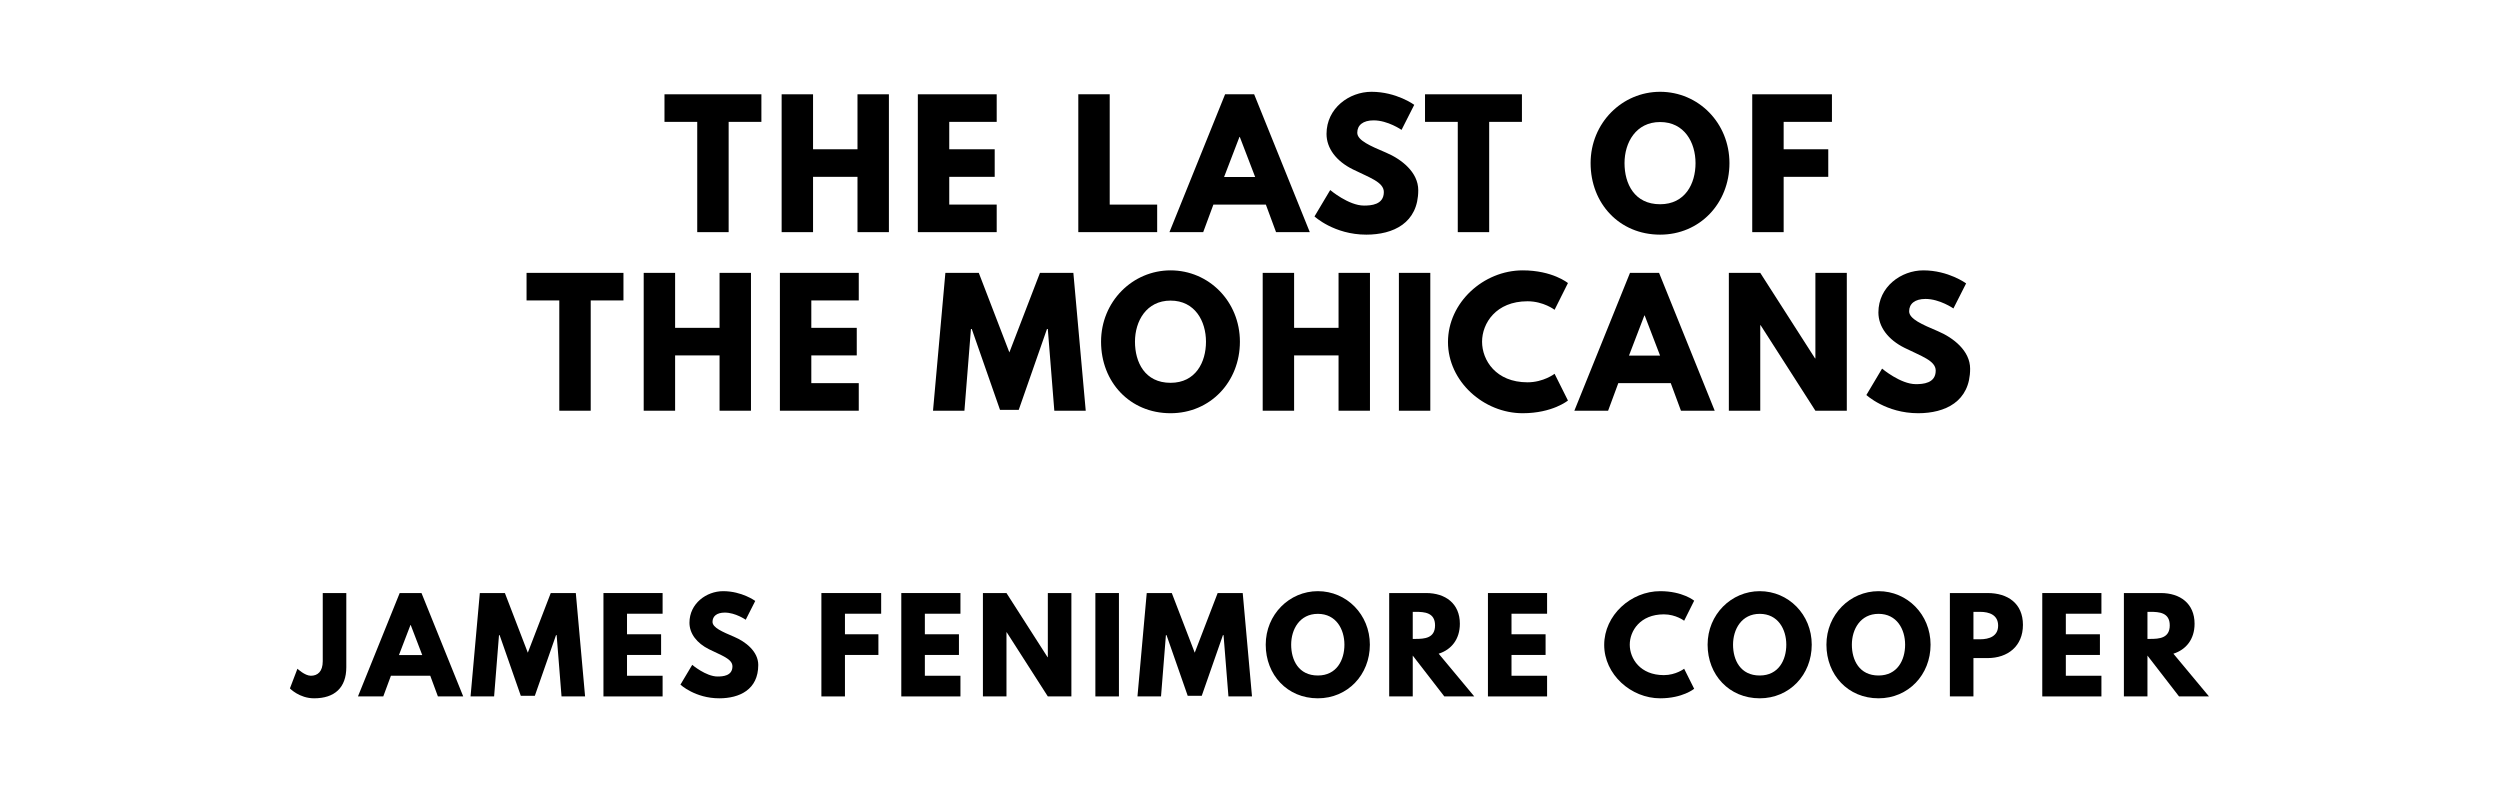
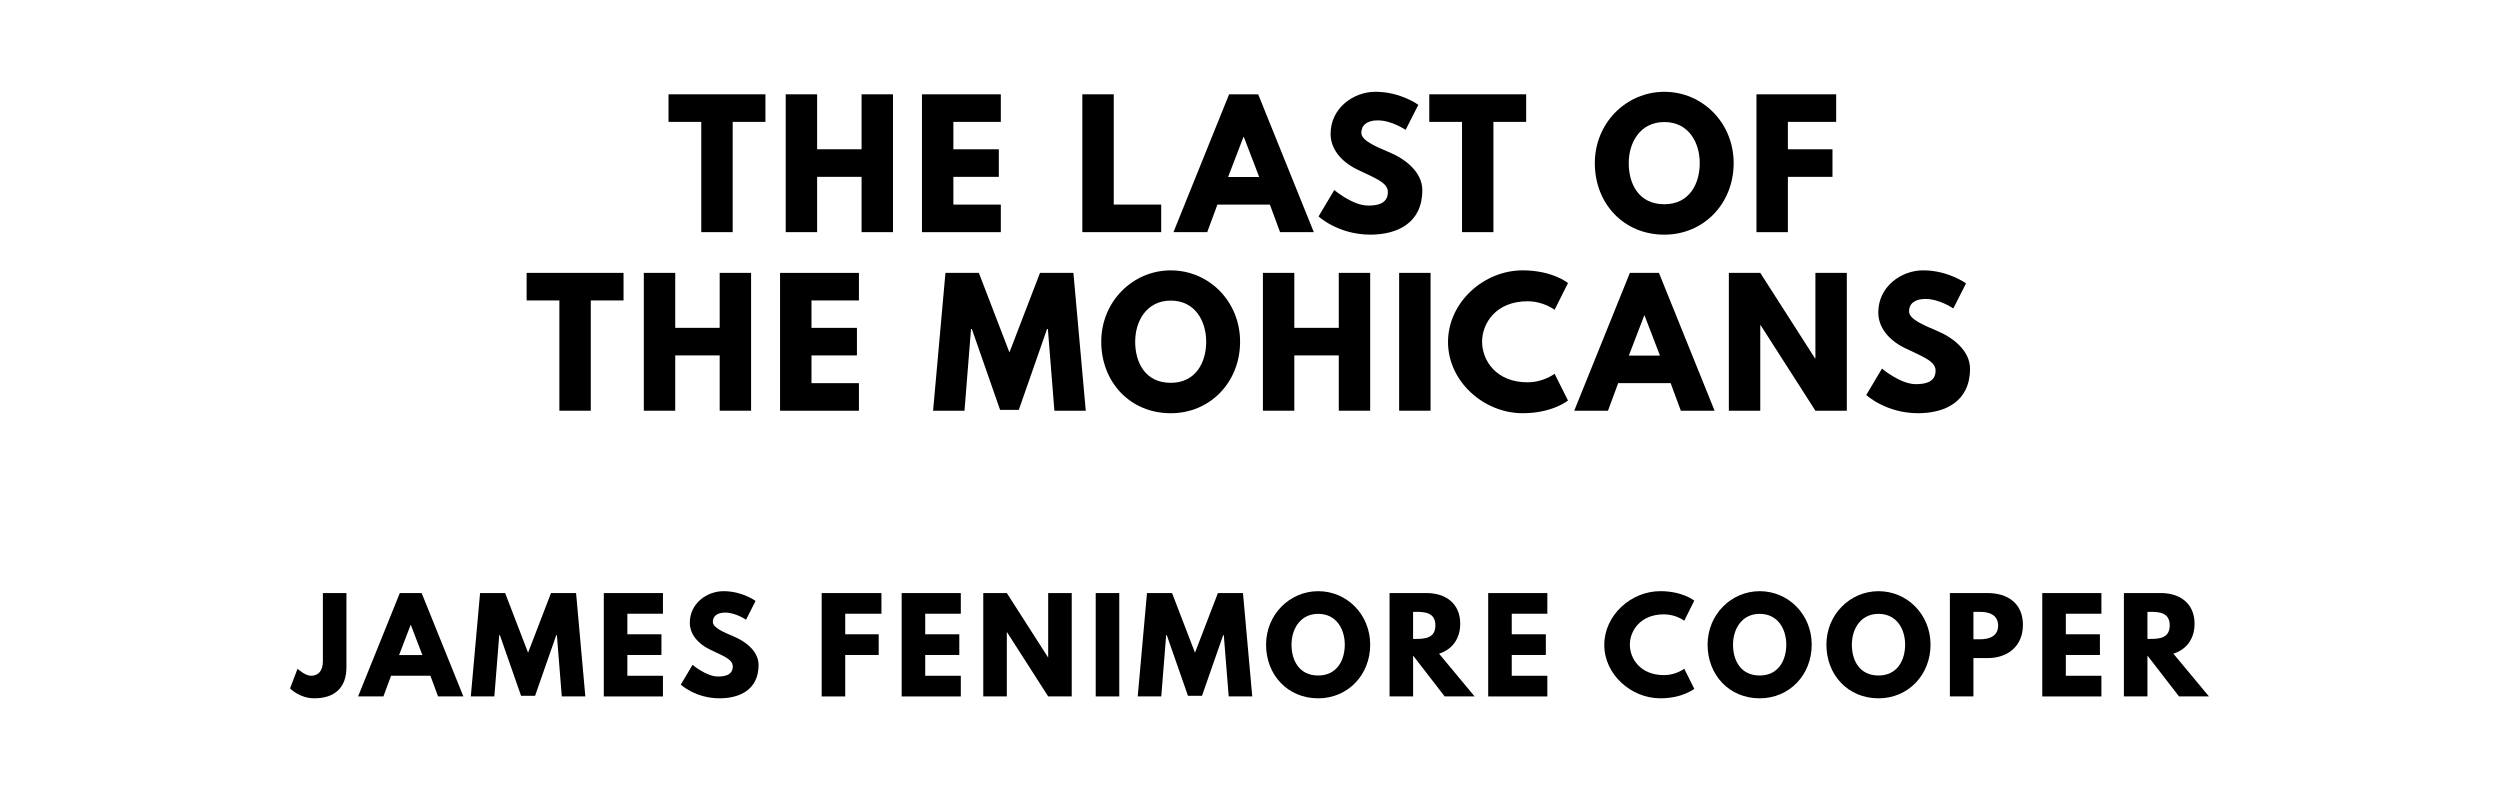
<svg xmlns="http://www.w3.org/2000/svg" version="1.1" viewBox="0 0 1400 440">
  <g aria-label="THE LAST OF">
-     <path d="m 372.112,68.246 h 18.339 V 130 h 17.591 V 68.246 h 18.339 V 52.807 h -54.269 z" />
-     <path d="m 455.306,99.029 h 24.889 V 130 h 17.591 V 52.807 H 480.195 V 83.591 H 455.306 V 52.807 H 437.716 V 130 h 17.591 z" />
-     <path d="M 558.151,52.807 H 513.988 V 130 h 44.164 v -15.439 h -26.573 V 99.029 h 25.45 V 83.591 H 531.578 V 68.246 h 26.573 z" />
-     <path d="M 621.439,52.807 H 603.849 V 130 h 44.164 v -15.439 h -26.573 z" />
-     <path d="m 702.33,52.807 h -16.281 L 654.891,130 h 18.901 l 5.708,-15.439 H 708.879 L 714.587,130 h 18.901 z m 0.561,46.316 h -17.404 l 8.608,-22.456 h 0.187 z" />
-     <path d="m 768.024,51.404 c -12.444,0 -25.17,9.17 -25.17,23.579 0,8.047 5.427,15.251 14.69,19.836 9.17,4.585 17.404,7.111 17.404,12.725 0,7.205 -7.298,7.579 -11.134,7.579 -8.608,0 -18.901,-8.702 -18.901,-8.702 l -8.795,14.784 c 0,0 10.947,10.199 29.006,10.199 15.064,0 29.099,-6.456 29.099,-24.889 0,-10.105 -9.45,-17.404 -18.058,-21.053 -8.795,-3.743 -16.094,-6.83 -16.094,-11.135 0,-4.211 3.181,-6.924 9.17,-6.924 7.953,0 15.626,5.333 15.626,5.333 l 7.111,-14.035 c 0,0 -9.918,-7.298 -23.953,-7.298 z" />
-     <path d="m 798.011,68.246 h 18.339 V 130 H 833.941 V 68.246 h 18.339 V 52.807 h -54.269 z" />
-     <path d="m 890.738,91.357 c 0,22.55 16.094,40.047 38.924,40.047 22.175,0 38.83,-17.497 38.83,-40.047 0,-22.55 -17.404,-39.953 -38.83,-39.953 -21.24,0 -38.924,17.404 -38.924,39.953 z m 18.994,0 c 0,-11.509 6.363,-23.018 19.93,-23.018 13.661,0 19.836,11.509 19.836,23.018 0,11.509 -5.801,23.018 -19.836,23.018 -14.409,0 -19.93,-11.509 -19.93,-23.018 z" />
-     <path d="M 1025.885,52.807 H 981.254 V 130 h 17.591 V 99.029 h 24.982 V 83.591 H 998.844 V 68.246 h 27.041 z" />
+     <path d="M374.37,68.25l0.00-15.44l54.27,0.00l0.00,15.44l-18.34,0.00l0.00,61.75l-17.59,0.00l0.00-61.75l-18.34,0.00z" />
+     <path d="M457.59,99.03l0.00,30.97l-17.59,0.00l0.00-77.19l17.59,0.00l0.00,30.78l24.89,0.00l0.00-30.78l17.59,0.00l0.00,77.19l-17.59,0.00l0.00-30.97l-24.89,0.00z" />
+     <path d="M560.46,52.81l0.00,15.44l-26.57,0.00l0.00,15.35l25.45,0.00l0.00,15.44l-25.45,0.00l0.00,15.53l26.57,0.00l0.00,15.44l-44.16,0.00l0.00-77.19l44.16,0.00z" />
+     <path d="M623.70,52.81l0.00,61.75l26.57,0.00l0.00,15.44l-44.16,0.00l0.00-77.19l17.59,0.00z" />
+     <path d="M704.58,52.81l31.16,77.19l-18.90,0.00l-5.71-15.44l-29.38,0.00l-5.71,15.44l-18.90,0.00l31.16-77.19l16.28,0.00z  M705.15,99.12l-8.61-22.46l-0.19,0.00l-8.61,22.46l17.40,0.00z" />
+     <path d="M770.31,51.40c14.04,0.00,23.95,7.30,23.95,7.30l-7.11,14.04s-7.67-5.33-15.63-5.33c-5.99,0.00-9.17,2.71-9.17,6.92c0.00,4.30,7.30,7.39,16.09,11.13c8.61,3.65,18.06,10.95,18.06,21.05c0.00,18.43-14.04,24.89-29.10,24.89c-18.06,0.00-29.01-10.20-29.01-10.20l8.80-14.78s10.29,8.70,18.90,8.70c3.84,0.00,11.13-0.37,11.13-7.58c0.00-5.61-8.23-8.14-17.40-12.73c-9.26-4.58-14.69-11.79-14.69-19.84c0.00-14.41,12.73-23.58,25.17-23.58z" />
+     <path d="M800.39,68.25l0.00-15.44l54.27,0.00l0.00,15.44l-18.34,0.00l0.00,61.75l-17.59,0.00l0.00-61.75l-18.34,0.00z" />
+     <path d="M893.10,91.36c0.00-22.55,17.68-39.95,38.92-39.95c21.43,0.00,38.83,17.40,38.83,39.95s-16.65,40.05-38.83,40.05c-22.83,0.00-38.92-17.50-38.92-40.05z  M912.09,91.36c0.00,11.51,5.52,23.02,19.93,23.02c14.04,0.00,19.84-11.51,19.84-23.02s-6.18-23.02-19.84-23.02c-13.57,0.00-19.93,11.51-19.93,23.02z" />
+     <path d="M1028.25,52.81l0.00,15.44l-27.04,0.00l0.00,15.35l24.98,0.00l0.00,15.44l-24.98,0.00l0.00,30.97l-17.59,0.00l0.00-77.19l44.63,0.00z" />
  </g>
  <g aria-label="THE MOHICANS">
-     <path d="m 294.868,168.246 h 18.339 V 230 h 17.591 v -61.754 h 18.339 v -15.439 h -54.269 z" />
-     <path d="m 378.062,199.029 h 24.889 V 230 h 17.591 v -77.193 h -17.591 v 30.784 H 378.062 V 152.807 H 360.471 V 230 h 17.591 z" />
-     <path d="M 480.907,152.807 H 436.743 V 230 h 44.164 v -15.439 h -26.573 v -15.532 h 25.45 v -15.439 h -25.45 v -15.345 h 26.573 z" />
-     <path d="m 590.417,230 h 17.591 l -6.924,-77.193 H 582.371 L 565.248,197.345 548.125,152.807 H 529.412 L 522.488,230 h 17.591 l 3.649,-45.754 h 0.468 l 15.813,45.287 h 10.48 l 15.813,-45.287 h 0.468 z" />
-     <path d="m 616.593,191.357 c 0,22.55 16.094,40.047 38.924,40.047 22.175,0 38.83,-17.497 38.83,-40.047 0,-22.55 -17.404,-39.953 -38.83,-39.953 -21.24,0 -38.924,17.404 -38.924,39.953 z m 18.994,0 c 0,-11.509 6.363,-23.018 19.93,-23.018 13.661,0 19.836,11.509 19.836,23.018 0,11.509 -5.801,23.018 -19.836,23.018 -14.409,0 -19.93,-11.509 -19.93,-23.018 z" />
-     <path d="m 724.7,199.029 h 24.889 V 230 h 17.591 v -77.193 h -17.591 v 30.784 H 724.7 V 152.807 H 707.109 V 230 h 17.591 z" />
-     <path d="M 800.971,152.807 H 783.381 V 230 h 17.591 z" />
-     <path d="m 855.407,214.094 c -17.684,0 -25.45,-12.351 -25.45,-22.737 0,-10.292 7.766,-22.643 25.45,-22.643 8.982,0 15.158,4.772 15.158,4.772 l 7.485,-14.971 c 0,0 -8.608,-7.111 -25.357,-7.111 -21.895,0 -41.825,17.965 -41.825,40.14 0,22.082 20.023,39.86 41.825,39.86 16.749,0 25.357,-7.111 25.357,-7.111 l -7.485,-14.971 c 0,0 -6.175,4.772 -15.158,4.772 z" />
-     <path d="M 929.077,152.807 H 912.796 L 881.638,230 h 18.901 l 5.708,-15.439 h 29.38 L 941.334,230 h 18.901 z m 0.561,46.316 h -17.404 l 8.608,-22.456 h 0.187 z" />
-     <path d="m 985.745,182.094 h 0.187 L 1016.622,230 h 17.591 v -77.193 h -17.591 v 47.906 h -0.187 L 985.745,152.807 H 968.154 V 230 h 17.591 z" />
-     <path d="m 1077.074,151.404 c -12.444,0 -25.17,9.17 -25.17,23.579 0,8.047 5.427,15.251 14.69,19.836 9.17,4.585 17.404,7.111 17.404,12.725 0,7.205 -7.298,7.579 -11.134,7.579 -8.608,0 -18.901,-8.702 -18.901,-8.702 l -8.795,14.784 c 0,0 10.947,10.199 29.006,10.199 15.064,0 29.099,-6.456 29.099,-24.889 0,-10.105 -9.45,-17.404 -18.058,-21.053 -8.795,-3.743 -16.094,-6.83 -16.094,-11.135 0,-4.211 3.181,-6.924 9.17,-6.924 7.953,0 15.626,5.333 15.626,5.333 l 7.111,-14.035 c 0,0 -9.918,-7.298 -23.953,-7.298 z" />
+     <path d="M294.91,168.25l0.00-15.44l54.27,0.00l0.00,15.44l-18.34,0.00l0.00,61.75l-17.59,0.00l0.00-61.75l-18.34,0.00z" />
+     <path d="M378.13,199.03l0.00,30.97l-17.59,0.00l0.00-77.19l17.59,0.00l0.00,30.78l24.89,0.00l0.00-30.78l17.59,0.00l0.00,77.19l-17.59,0.00l0.00-30.97l-24.89,0.00z" />
+     <path d="M481.00,152.81l0.00,15.44l-26.57,0.00l0.00,15.35l25.45,0.00l0.00,15.44l-25.45,0.00l0.00,15.53l26.57,0.00l0.00,15.44l-44.16,0.00l0.00-77.19l44.16,0.00z" />
+     <path d="M590.46,230.00l-3.65-45.75l-0.47,0.00l-15.81,45.29l-10.48,0.00l-15.81-45.29l-0.47,0.00l-3.65,45.75l-17.59,0.00l6.92-77.19l18.71,0.00l17.12,44.54l17.12-44.54l18.71,0.00l6.92,77.19l-17.59,0.00z" />
+     <path d="M616.70,191.36c0.00-22.55,17.68-39.95,38.92-39.95c21.43,0.00,38.83,17.40,38.83,39.95s-16.65,40.05-38.83,40.05c-22.83,0.00-38.92-17.50-38.92-40.05z  M635.70,191.36c0.00,11.51,5.52,23.02,19.93,23.02c14.04,0.00,19.84-11.51,19.84-23.02s-6.18-23.02-19.84-23.02c-13.57,0.00-19.93,11.51-19.93,23.02z" />
+     <path d="M724.82,199.03l0.00,30.97l-17.59,0.00l0.00-77.19l17.59,0.00l0.00,30.78l24.89,0.00l0.00-30.78l17.59,0.00l0.00,77.19l-17.59,0.00l0.00-30.97l-24.89,0.00z" />
+     <path d="M801.11,152.81l0.00,77.19l-17.59,0.00l0.00-77.19l17.59,0.00z" />
+     <path d="M855.42,214.09c8.98,0.00,15.16-4.77,15.16-4.77l7.49,14.97s-8.61,7.11-25.36,7.11c-21.80,0.00-41.82-17.78-41.82-39.86c0.00-22.18,19.93-40.14,41.82-40.14c16.75,0.00,25.36,7.11,25.36,7.11l-7.49,14.97s-6.18-4.77-15.16-4.77c-17.68,0.00-25.45,12.35-25.45,22.64c0.00,10.39,7.77,22.74,25.45,22.74z" />
+     <path d="M929.01,152.81l31.16,77.19l-18.90,0.00l-5.71-15.44l-29.38,0.00l-5.71,15.44l-18.90,0.00l31.16-77.19l16.28,0.00z  M929.57,199.12l-8.61-22.46l-0.19,0.00l-8.61,22.46l17.40,0.00z" />
+     <path d="M985.75,182.09l0.00,47.91l-17.59,0.00l0.00-77.19l17.59,0.00l30.69,47.91l0.19,0.00l0.00-47.91l17.59,0.00l0.00,77.19l-17.59,0.00l-30.69-47.91l-0.19,0.00z" />
+     <path d="M1077.02,151.40c14.04,0.00,23.95,7.30,23.95,7.30l-7.11,14.04s-7.67-5.33-15.63-5.33c-5.99,0.00-9.17,2.71-9.17,6.92c0.00,4.30,7.30,7.39,16.09,11.13c8.61,3.65,18.06,10.95,18.06,21.05c0.00,18.43-14.04,24.89-29.10,24.89c-18.06,0.00-29.01-10.20-29.01-10.20l8.80-14.78s10.29,8.70,18.90,8.70c3.84,0.00,11.13-0.37,11.13-7.58c0.00-5.61-8.23-8.14-17.40-12.73c-9.26-4.58-14.69-11.79-14.69-19.84c0.00-14.41,12.73-23.58,25.17-23.58z" />
  </g>
  <g aria-label="JAMES FENIMORE COOPER">
-     <path d="m 193.932,332.105 h -13.193 v 38.175 c 0,5.825 -2.877,8.14 -6.667,8.14 -3.368,0 -7.509,-3.93 -7.509,-3.93 l -4.211,11.018 c 0,0 5.263,5.544 13.544,5.544 11.579,0 18.035,-6.035 18.035,-17.404 z" />
-     <path d="M 236.037,332.105 H 223.827 L 200.458,390 h 14.175 l 4.281,-11.579 h 22.035 L 245.23,390 h 14.175 z m 0.421,34.737 H 223.406 L 229.862,350 h 0.14 z" />
-     <path d="m 314.455,390 h 13.193 l -5.193,-57.895 h -14.035 l -12.842,33.404 -12.842,-33.404 H 268.701 L 263.508,390 h 13.193 l 2.737,-34.316 h 0.351 l 11.86,33.965 h 7.86 l 11.86,-33.965 h 0.351 z" />
-     <path d="m 371.056,332.105 h -33.123 V 390 h 33.123 V 378.421 H 351.126 v -11.649 h 19.088 V 355.193 H 351.126 v -11.509 h 19.93 z" />
-     <path d="m 404.974,331.053 c -9.333,0 -18.877,6.877 -18.877,17.684 0,6.035 4.07,11.439 11.018,14.877 6.877,3.439 13.053,5.333 13.053,9.544 0,5.404 -5.474,5.684 -8.351,5.684 -6.456,0 -14.175,-6.526 -14.175,-6.526 l -6.596,11.088 c 0,0 8.211,7.649 21.754,7.649 11.298,0 21.825,-4.842 21.825,-18.667 0,-7.579 -7.088,-13.053 -13.544,-15.789 -6.596,-2.807 -12.07,-5.123 -12.07,-8.351 0,-3.158 2.386,-5.193 6.877,-5.193 5.965,0 11.719,4 11.719,4 l 5.333,-10.526 c 0,0 -7.439,-5.474 -17.965,-5.474 z" />
-     <path d="M 493.452,332.105 H 459.978 V 390 h 13.193 v -23.228 h 18.737 v -11.579 h -18.737 v -11.509 h 20.281 z" />
-     <path d="m 537.849,332.105 h -33.123 V 390 h 33.123 v -11.579 h -19.93 v -11.649 h 19.088 v -11.579 h -19.088 v -11.509 h 19.93 z" />
-     <path d="m 563.626,354.07 h 0.14 L 586.784,390 h 13.193 v -57.895 h -13.193 v 35.93 h -0.14 L 563.626,332.105 H 550.433 V 390 h 13.193 z" />
-     <path d="M 626.603,332.105 H 613.41 V 390 h 13.193 z" />
-     <path d="m 687.925,390 h 13.193 l -5.193,-57.895 h -14.035 l -12.842,33.404 -12.842,-33.404 H 642.171 L 636.978,390 h 13.193 l 2.737,-34.316 h 0.351 l 11.86,33.965 h 7.86 l 11.86,-33.965 h 0.351 z" />
-     <path d="m 708.807,361.018 c 0,16.912 12.07,30.035 29.193,30.035 16.632,0 29.123,-13.123 29.123,-30.035 0,-16.912 -13.053,-29.965 -29.123,-29.965 -15.93,0 -29.193,13.053 -29.193,29.965 z m 14.246,0 c 0,-8.632 4.772,-17.263 14.947,-17.263 10.246,0 14.877,8.632 14.877,17.263 0,8.632 -4.351,17.263 -14.877,17.263 -10.807,0 -14.947,-8.632 -14.947,-17.263 z" />
-     <path d="M 777.944,332.105 V 390 h 13.193 V 367.123 L 808.821,390 h 16.772 L 805.663,366.07 C 812.751,363.825 817.523,358 817.523,349.298 c 0,-11.368 -8.14,-17.193 -18.877,-17.193 z m 13.193,25.684 v -15.158 h 1.544 c 4.982,0 10.947,0.351 10.947,7.579 0,7.228 -5.965,7.579 -10.947,7.579 z" />
-     <path d="M 866.368,332.105 H 833.246 V 390 h 33.123 v -11.579 h -19.93 v -11.649 h 19.088 v -11.579 h -19.088 v -11.509 h 19.93 z" />
-     <path d="m 931.755,378.07 c -13.263,0 -19.088,-9.263 -19.088,-17.053 0,-7.719 5.825,-16.982 19.088,-16.982 6.737,0 11.368,3.579 11.368,3.579 l 5.614,-11.228 c 0,0 -6.456,-5.333 -19.018,-5.333 -16.421,0 -31.368,13.474 -31.368,30.105 0,16.561 15.018,29.895 31.368,29.895 12.561,0 19.018,-5.333 19.018,-5.333 l -5.614,-11.228 c 0,0 -4.632,3.579 -11.368,3.579 z" />
-     <path d="m 956.258,361.018 c 0,16.912 12.07,30.035 29.193,30.035 16.632,0 29.123,-13.123 29.123,-30.035 0,-16.912 -13.053,-29.965 -29.123,-29.965 -15.93,0 -29.193,13.053 -29.193,29.965 z m 14.246,0 c 0,-8.632 4.772,-17.263 14.947,-17.263 10.246,0 14.877,8.632 14.877,17.263 0,8.632 -4.351,17.263 -14.877,17.263 -10.807,0 -14.947,-8.632 -14.947,-17.263 z" />
-     <path d="m 1022.798,361.018 c 0,16.912 12.07,30.035 29.193,30.035 16.632,0 29.123,-13.123 29.123,-30.035 0,-16.912 -13.053,-29.965 -29.123,-29.965 -15.93,0 -29.193,13.053 -29.193,29.965 z m 14.246,0 c 0,-8.632 4.772,-17.263 14.947,-17.263 10.246,0 14.877,8.632 14.877,17.263 0,8.632 -4.351,17.263 -14.877,17.263 -10.807,0 -14.947,-8.632 -14.947,-17.263 z" />
-     <path d="M 1091.935,332.105 V 390 h 13.193 v -21.474 h 7.93 c 11.298,0 19.79,-6.667 19.79,-18.596 0,-12 -8.491,-17.825 -19.79,-17.825 z M 1105.128,358 v -15.368 h 3.719 c 5.193,0 10.105,1.754 10.105,7.719 0,5.895 -4.912,7.649 -10.105,7.649 z" />
-     <path d="m 1176.796,332.105 h -33.123 V 390 h 33.123 v -11.579 h -19.93 v -11.649 h 19.088 v -11.579 h -19.088 v -11.509 h 19.93 z" />
-     <path d="M 1189.38,332.105 V 390 h 13.193 V 367.123 L 1220.258,390 h 16.772 l -19.93,-23.93 c 7.088,-2.246 11.86,-8.07 11.86,-16.772 0,-11.368 -8.14,-17.193 -18.877,-17.193 z m 13.193,25.684 v -15.158 h 1.544 c 4.982,0 10.947,0.351 10.947,7.579 0,7.228 -5.965,7.579 -10.947,7.579 z" />
+     <path d="M194.00,332.11l0.00,41.54c0.00,11.37-6.46,17.40-18.04,17.40c-8.28,0.00-13.54-5.54-13.54-5.54l4.21-11.02s4.14,3.93,7.51,3.93c3.79,0.00,6.67-2.32,6.67-8.14l0.00-38.18l13.19,0.00z" />
+     <path d="M236.12,332.11l23.37,57.89l-14.18,0.00l-4.28-11.58l-22.04,0.00l-4.28,11.58l-14.18,0.00l23.37-57.89l12.21,0.00z  M236.54,366.84l-6.46-16.84l-0.14,0.00l-6.46,16.84l13.05,0.00z" />
+     <path d="M314.60,390.00l-2.74-34.32l-0.35,0.00l-11.86,33.96l-7.86,0.00l-11.86-33.96l-0.35,0.00l-2.74,34.32l-13.19,0.00l5.19-57.89l14.04,0.00l12.84,33.40l12.84-33.40l14.04,0.00l5.19,57.89l-13.19,0.00z" />
+     <path d="M371.25,332.11l0.00,11.58l-19.93,0.00l0.00,11.51l19.09,0.00l0.00,11.58l-19.09,0.00l0.00,11.65l19.93,0.00l0.00,11.58l-33.12,0.00l0.00-57.89l33.12,0.00z" />
+     <path d="M405.16,331.05c10.53,0.00,17.96,5.47,17.96,5.47l-5.33,10.53s-5.75-4.00-11.72-4.00c-4.49,0.00-6.88,2.04-6.88,5.19c0.00,3.23,5.47,5.54,12.07,8.35c6.46,2.74,13.54,8.21,13.54,15.79c0.00,13.82-10.53,18.67-21.82,18.67c-13.54,0.00-21.75-7.65-21.75-7.65l6.60-11.09s7.72,6.53,14.18,6.53c2.88,0.00,8.35-0.28,8.35-5.68c0.00-4.21-6.18-6.11-13.05-9.54c-6.95-3.44-11.02-8.84-11.02-14.88c0.00-10.81,9.54-17.68,18.88-17.68z" />
+     <path d="M493.61,332.11l0.00,11.58l-20.28,0.00l0.00,11.51l18.74,0.00l0.00,11.58l-18.74,0.00l0.00,23.23l-13.19,0.00l0.00-57.89l33.47,0.00z" />
+     <path d="M538.05,332.11l0.00,11.58l-19.93,0.00l0.00,11.51l19.09,0.00l0.00,11.58l-19.09,0.00l0.00,11.65l19.93,0.00l0.00,11.58l-33.12,0.00l0.00-57.89l33.12,0.00z" />
+     <path d="M563.82,354.07l0.00,35.93l-13.19,0.00l0.00-57.89l13.19,0.00l23.02,35.93l0.14,0.00l0.00-35.93l13.19,0.00l0.00,57.89l-13.19,0.00l-23.02-35.93l-0.14,0.00z" />
+     <path d="M626.79,332.11l0.00,57.89l-13.19,0.00l0.00-57.89l13.19,0.00z" />
+     <path d="M688.07,390.00l-2.74-34.32l-0.35,0.00l-11.86,33.96l-7.86,0.00l-11.86-33.96l-0.35,0.00l-2.74,34.32l-13.19,0.00l5.19-57.89l14.04,0.00l12.84,33.40l12.84-33.40l14.04,0.00l5.19,57.89l-13.19,0.00z" />
+     <path d="M709.00,361.02c0.00-16.91,13.26-29.96,29.19-29.96c16.07,0.00,29.12,13.05,29.12,29.96s-12.49,30.04-29.12,30.04c-17.12,0.00-29.19-13.12-29.19-30.04z  M723.25,361.02c0.00,8.63,4.14,17.26,14.95,17.26c10.53,0.00,14.88-8.63,14.88-17.26s-4.63-17.26-14.88-17.26c-10.18,0.00-14.95,8.63-14.95,17.26z" />
+     <path d="M778.14,332.11l20.70,0.00c10.74,0.00,18.88,5.82,18.88,17.19c0.00,8.70-4.77,14.53-11.86,16.77l19.93,23.93l-16.77,0.00l-17.68-22.88l0.00,22.88l-13.19,0.00l0.00-57.89z  M791.33,357.79l1.54,0.00c4.98,0.00,10.95-0.35,10.95-7.58s-5.96-7.58-10.95-7.58l-1.54,0.00l0.00,15.16z" />
+     <path d="M866.51,332.11l0.00,11.58l-19.93,0.00l0.00,11.51l19.09,0.00l0.00,11.58l-19.09,0.00l0.00,11.65l19.93,0.00l0.00,11.58l-33.12,0.00l0.00-57.89l33.12,0.00z" />
+     <path d="M931.81,378.07c6.74,0.00,11.37-3.58,11.37-3.58l5.61,11.23s-6.46,5.33-19.02,5.33c-16.35,0.00-31.37-13.33-31.37-29.89c0.00-16.63,14.95-30.11,31.37-30.11c12.56,0.00,19.02,5.33,19.02,5.33l-5.61,11.23s-4.63-3.58-11.37-3.58c-13.26,0.00-19.09,9.26-19.09,16.98c0.00,7.79,5.82,17.05,19.09,17.05z" />
+     <path d="M956.25,361.02c0.00-16.91,13.26-29.96,29.19-29.96c16.07,0.00,29.12,13.05,29.12,29.96s-12.49,30.04-29.12,30.04c-17.12,0.00-29.19-13.12-29.19-30.04z  M970.49,361.02c0.00,8.63,4.14,17.26,14.95,17.26c10.53,0.00,14.88-8.63,14.88-17.26s-4.63-17.26-14.88-17.26c-10.18,0.00-14.95,8.63-14.95,17.26z" />
+     <path d="M1022.79,361.02c0.00-16.91,13.26-29.96,29.19-29.96c16.07,0.00,29.12,13.05,29.12,29.96s-12.49,30.04-29.12,30.04c-17.12,0.00-29.19-13.12-29.19-30.04z  M1037.04,361.02c0.00,8.63,4.14,17.26,14.95,17.26c10.53,0.00,14.88-8.63,14.88-17.26s-4.63-17.26-14.88-17.26c-10.18,0.00-14.95,8.63-14.95,17.26z" />
+     <path d="M1091.93,332.11l21.12,0.00c11.30,0.00,19.79,5.82,19.79,17.82c0.00,11.93-8.49,18.60-19.79,18.60l-7.93,0.00l0.00,21.47l-13.19,0.00l0.00-57.89z  M1105.12,358.00l3.72,0.00c5.19,0.00,10.11-1.75,10.11-7.65c0.00-5.96-4.91-7.72-10.11-7.72l-3.72,0.00l0.00,15.37z" />
+     <path d="M1176.79,332.11l0.00,11.58l-19.93,0.00l0.00,11.51l19.09,0.00l0.00,11.58l-19.09,0.00l0.00,11.65l19.93,0.00l0.00,11.58l-33.12,0.00l0.00-57.89l33.12,0.00z" />
+     <path d="M1189.37,332.11l20.70,0.00c10.74,0.00,18.88,5.82,18.88,17.19c0.00,8.70-4.77,14.53-11.86,16.77l19.93,23.93l-16.77,0.00l-17.68-22.88l0.00,22.88l-13.19,0.00l0.00-57.89z  M1202.56,357.79l1.54,0.00c4.98,0.00,10.95-0.35,10.95-7.58s-5.96-7.58-10.95-7.58l-1.54,0.00l0.00,15.16z" />
  </g>
</svg>
